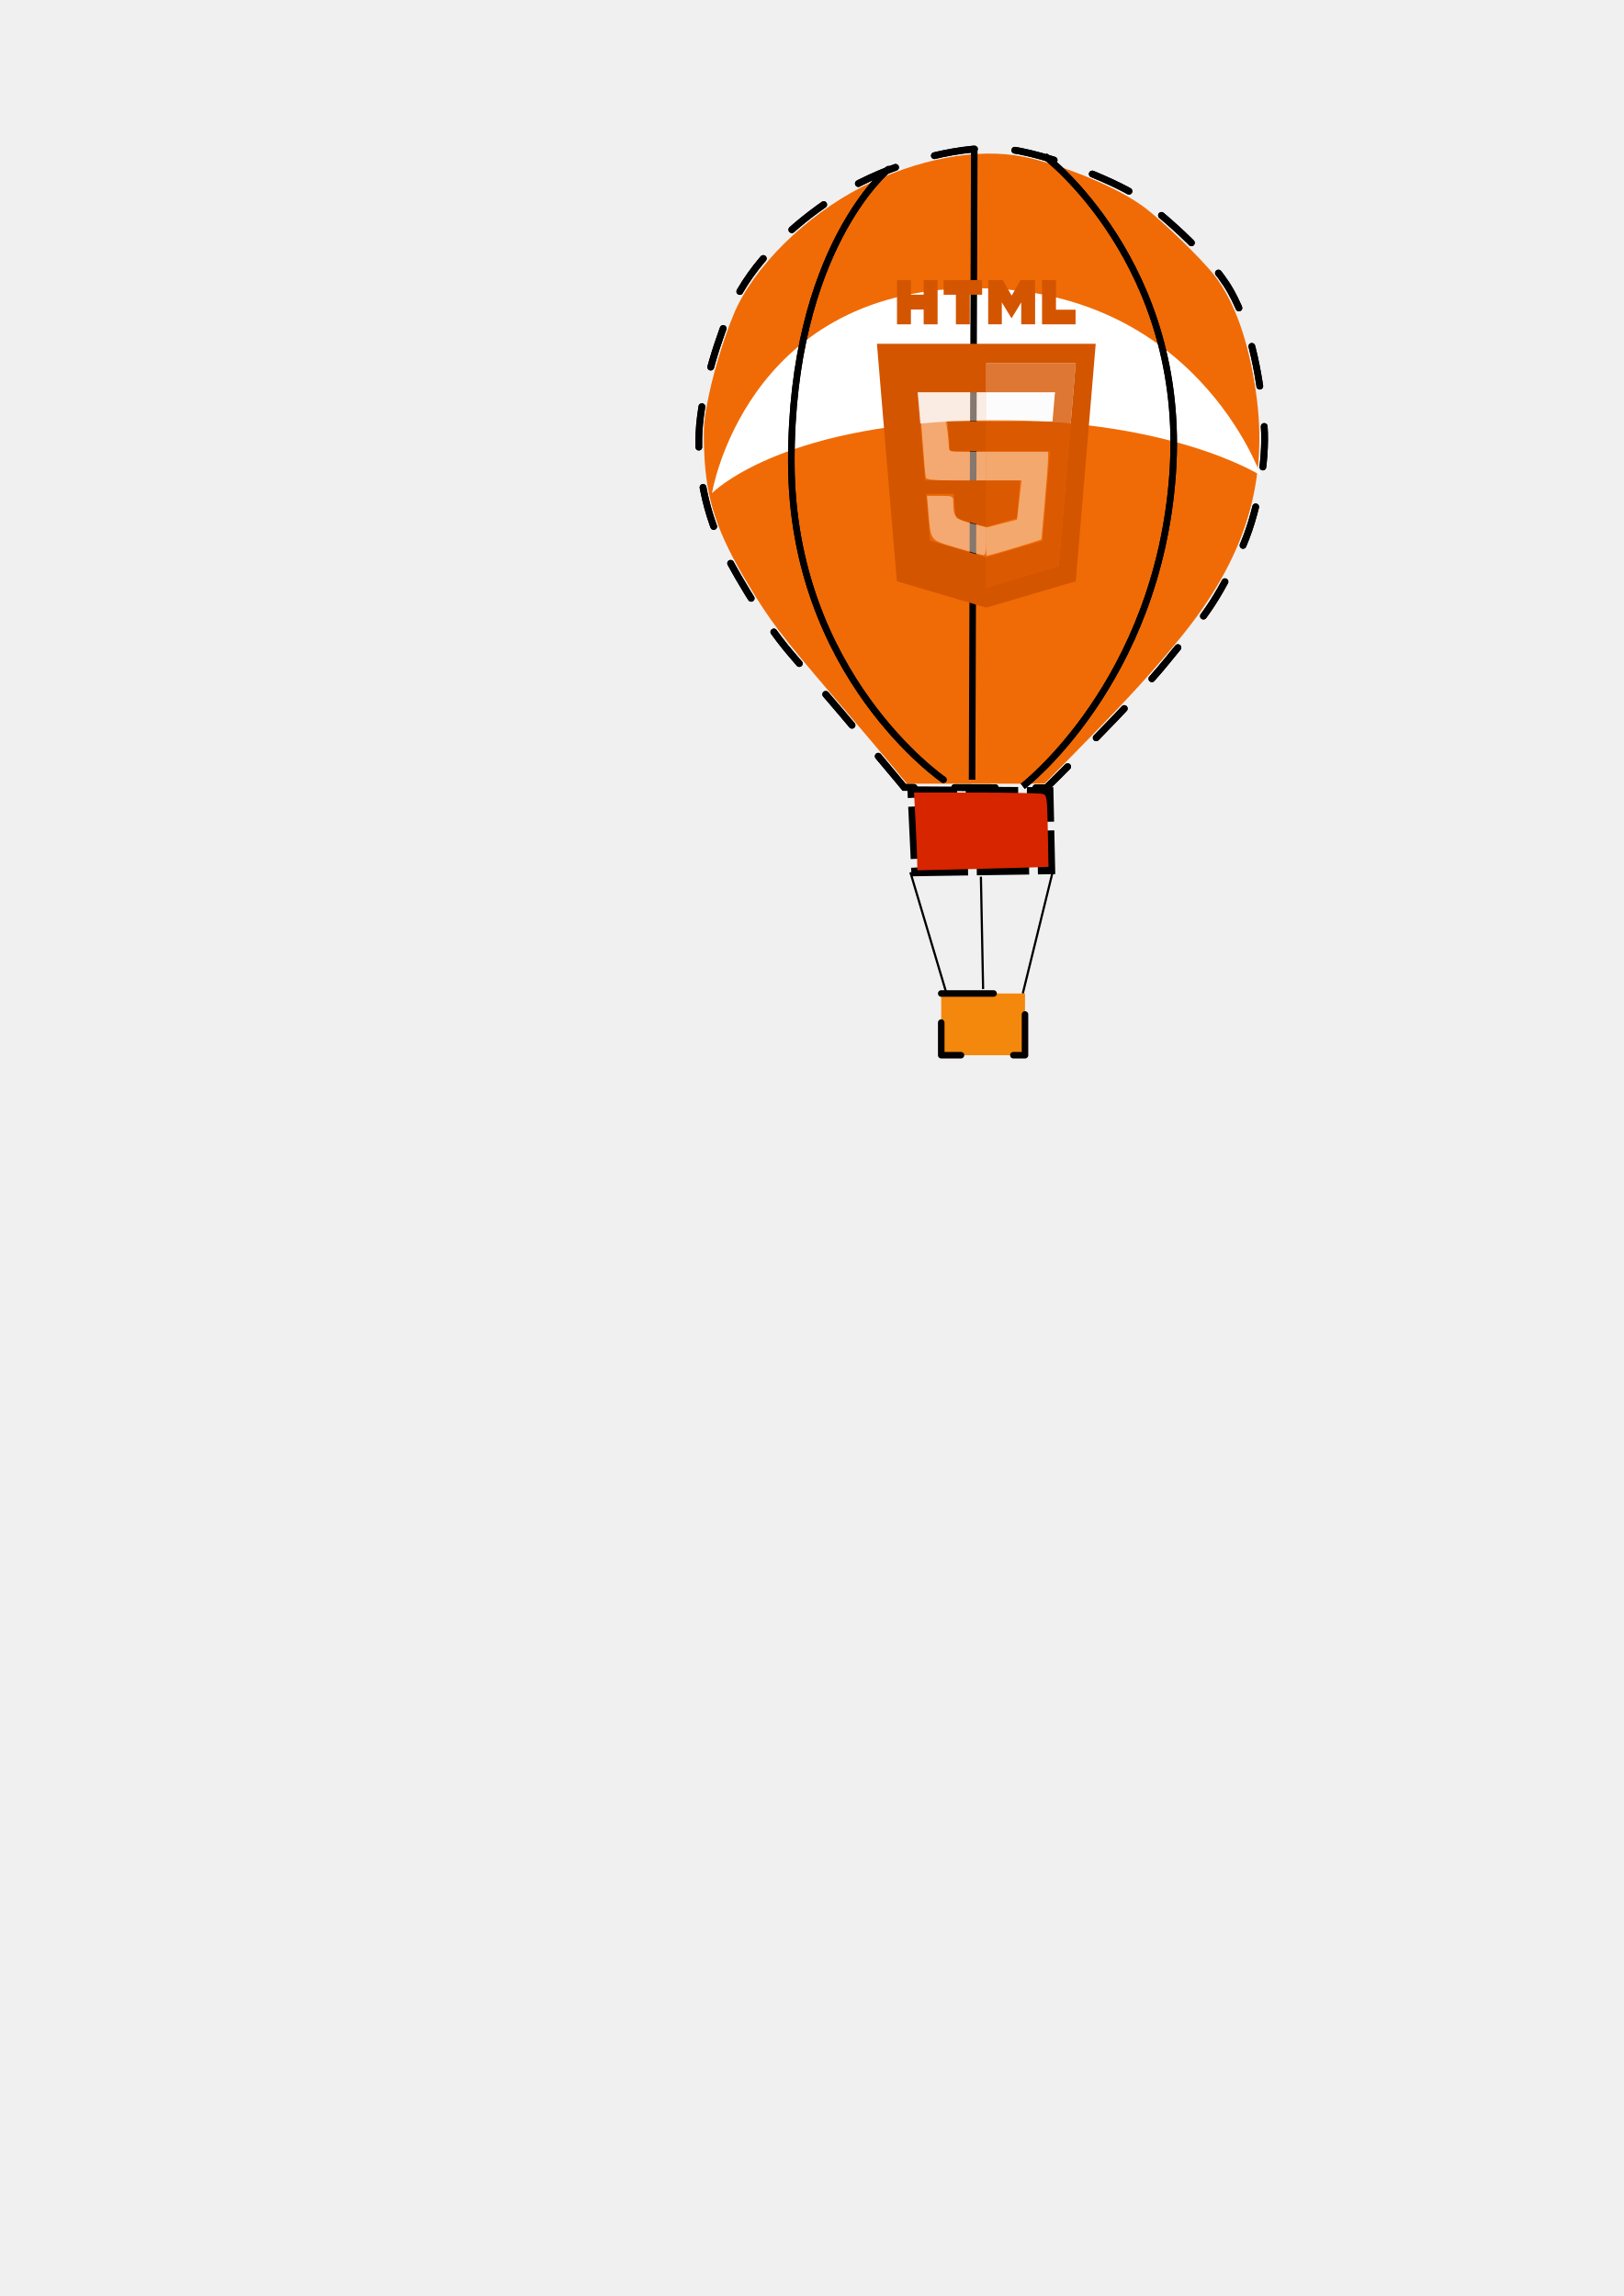
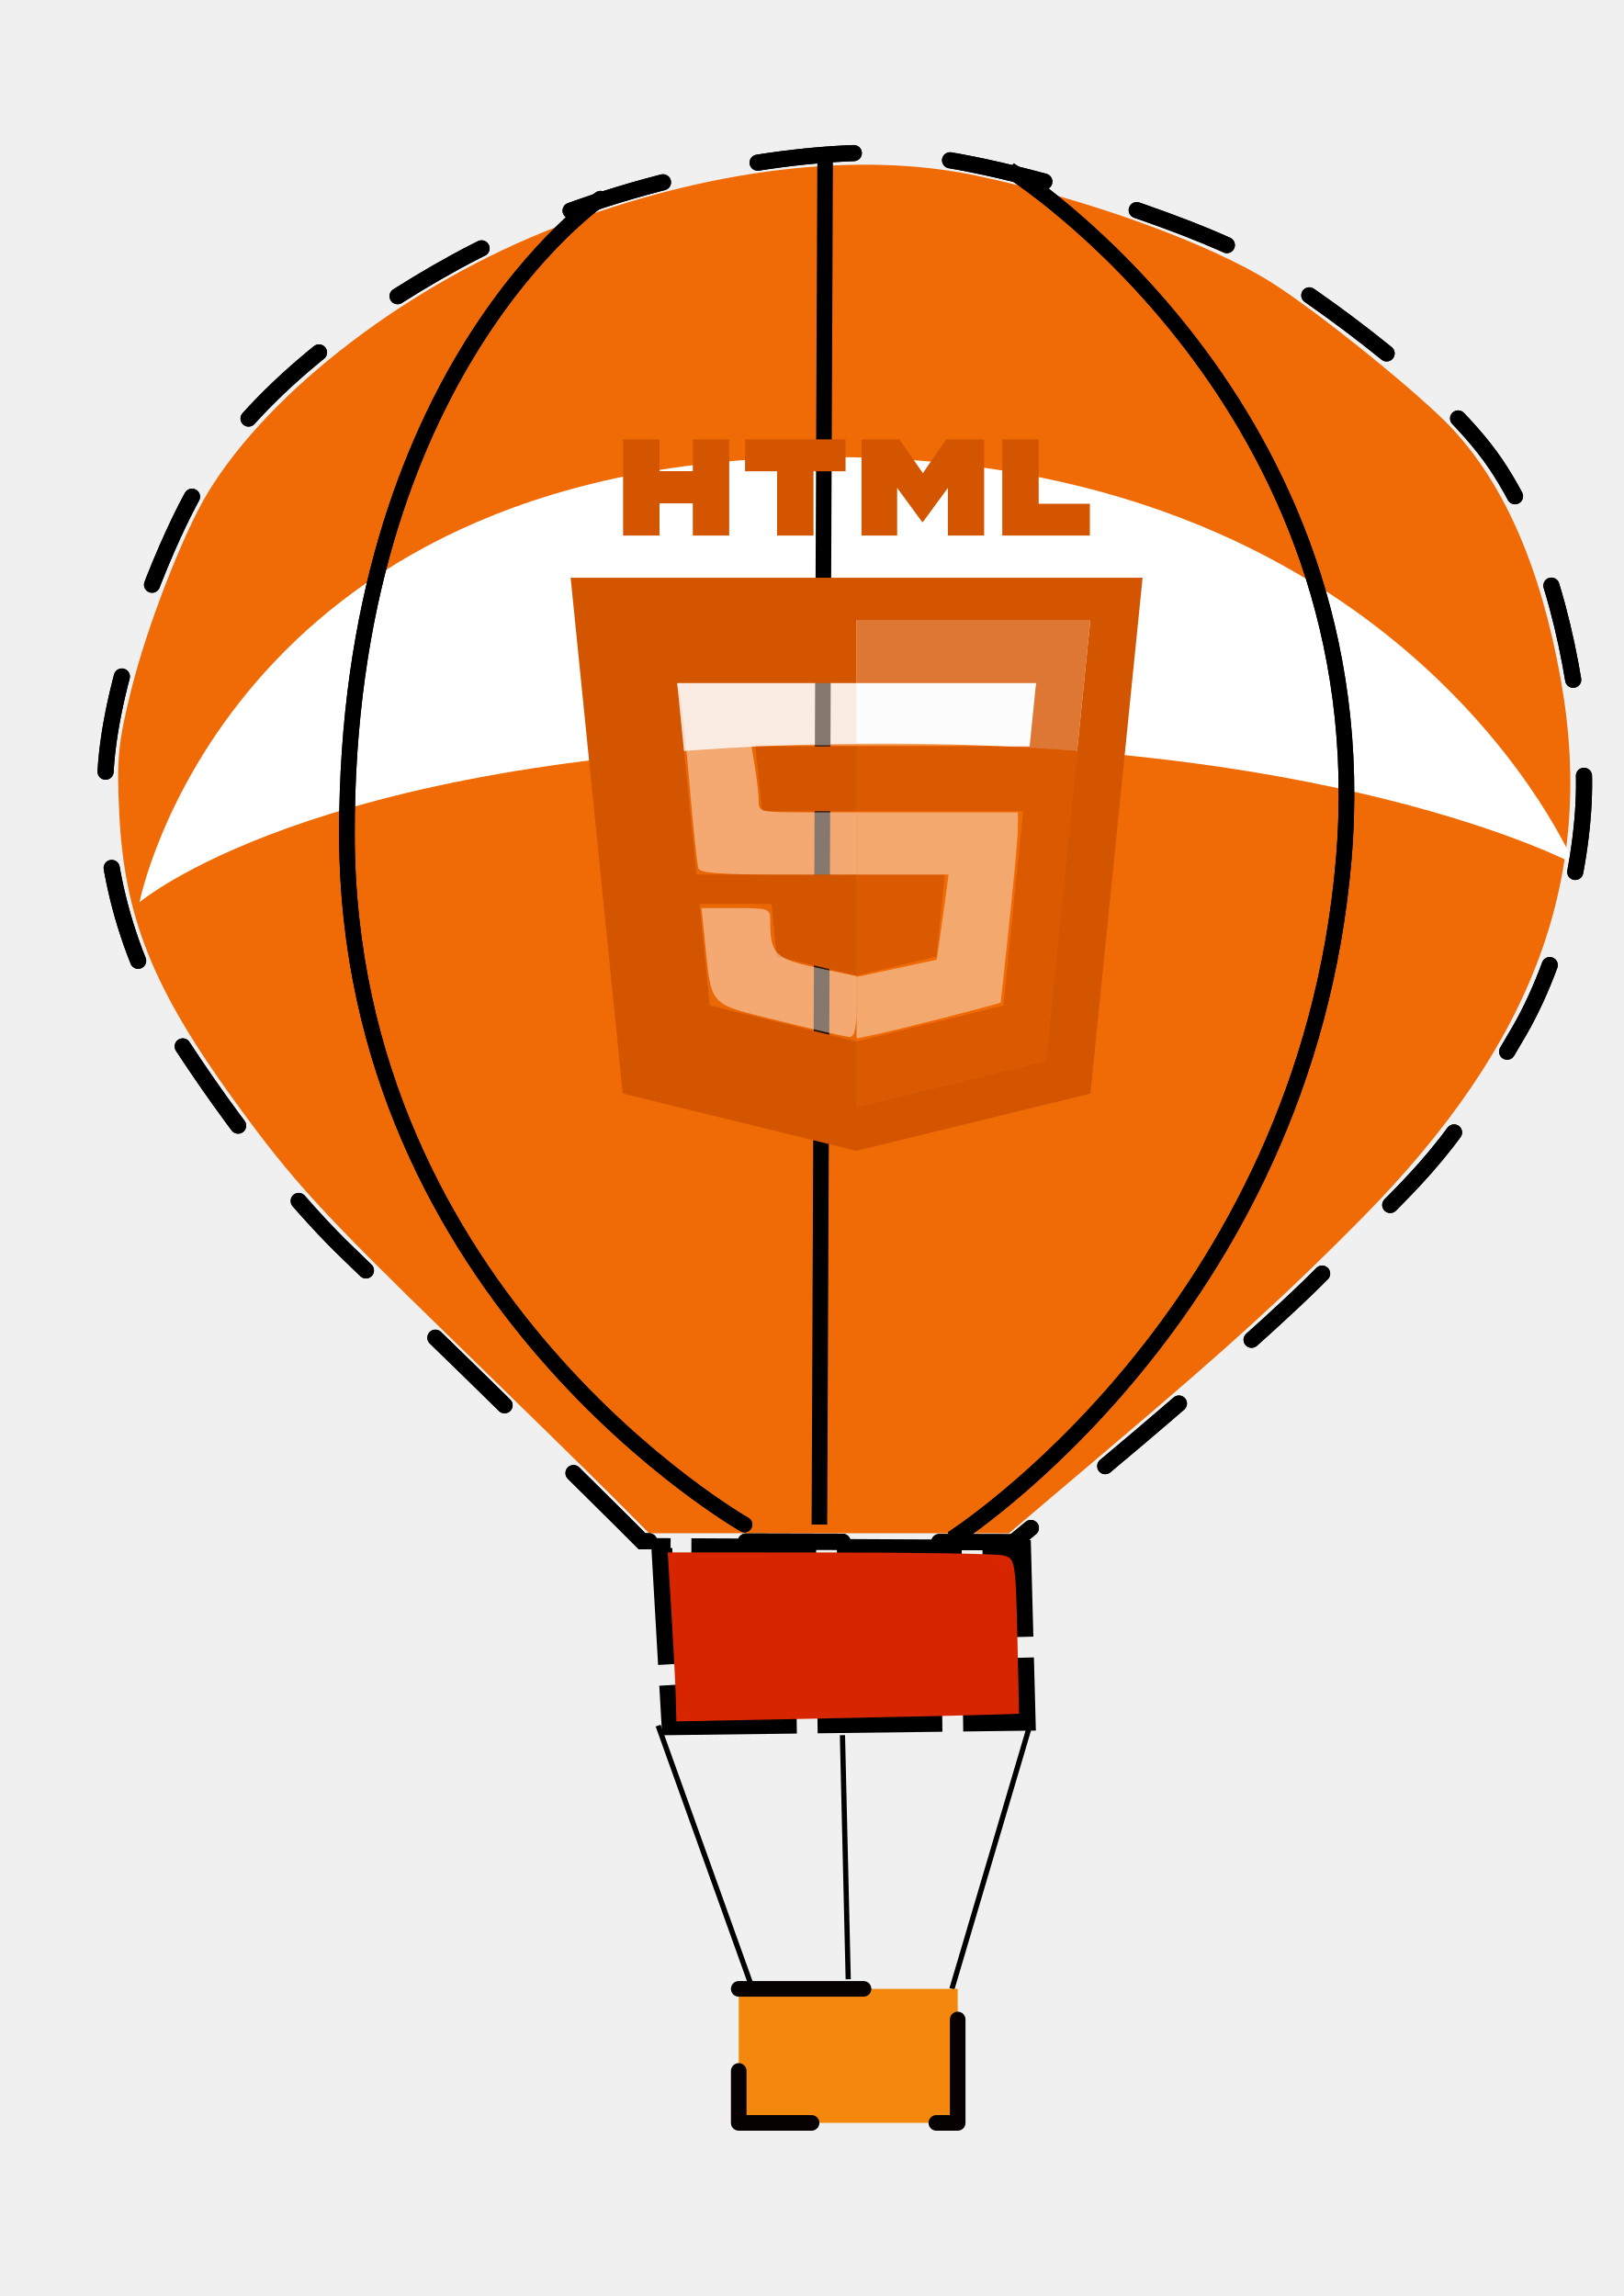
<svg xmlns="http://www.w3.org/2000/svg" xmlns:ns1="http://www.openswatchbook.org/uri/2009/osb" width="210mm" height="297mm" viewBox="0 0 744.094 1052.362" id="svg2" version="1.1">
  <defs id="defs4">
    <linearGradient id="linearGradient4258" ns1:paint="solid">
      <stop style="stop-color:#000000;stop-opacity:1;" offset="0" id="stop4260" />
    </linearGradient>
  </defs>
  <g id="layer1" style="display:inline">
-     <path style="fill:none;fill-rule:evenodd;stroke:#000000;stroke-width:4;stroke-linecap:butt;stroke-linejoin:miter;stroke-miterlimit:4;stroke-dasharray:24, 4;stroke-dashoffset:0;stroke-opacity:1" d="m 419.626,399.619 61.93,-0.929 -0.793,-35.883 -62.91,-0.37 z" id="path3340" />
-     <path style="fill:#d72500;fill-opacity:1;stroke:none;stroke-width:4;stroke-linejoin:round;stroke-miterlimit:4;stroke-dasharray:24, 4;stroke-dashoffset:0;stroke-opacity:0.914" d="m 420.296,393.964 c -0.055,-2.724 -0.396,-10.749 -0.758,-17.833 l -0.657,-12.881 28.284,0.015 c 15.556,0.008 29.276,0.281 30.489,0.606 2.133,0.572 2.215,1.12 2.525,16.906 0.176,8.973 0.313,16.399 0.303,16.501 -0.01,0.102 -13.533,0.513 -30.052,0.912 l -30.034,0.725 -0.101,-4.952 z" id="path4144" />
-     <path style="fill:none;fill-rule:evenodd;stroke:#000000;stroke-width:1px;stroke-linecap:butt;stroke-linejoin:miter;stroke-opacity:1" d="m 482.853,397.783 -14.142,57.579" id="path4246" />
-     <path style="fill:none;fill-rule:evenodd;stroke:#000000;stroke-width:1.004px;stroke-linecap:butt;stroke-linejoin:miter;stroke-opacity:1" d="m 417.203,399.809 17.153,57.567" id="path4248" />
-     <path style="fill:none;fill-rule:evenodd;stroke:#000000;stroke-width:1px;stroke-linecap:butt;stroke-linejoin:miter;stroke-opacity:1" d="m 449.518,401.824 1.01,51.518" id="path4250" />
-     <rect style="fill:#f3880c;fill-opacity:1;stroke:#060202;stroke-width:3;stroke-linecap:round;stroke-linejoin:round;stroke-miterlimit:4;stroke-dasharray:24, 24;stroke-dashoffset:0;stroke-opacity:1" id="rect4252" width="38.386" height="28.284" x="431.335" y="455.362" />
+     <path style="fill:none;fill-rule:evenodd;stroke:#000000;stroke-width:9.531;stroke-linecap:butt;stroke-linejoin:miter;stroke-miterlimit:4;stroke-dasharray:57.184, 9.531;stroke-dashoffset:0;stroke-opacity:1" d="m 307.934,790.52 161.881,-2.018 -2.074,-77.933 -164.444,-0.803 z" id="path3340" />
+     <path style="fill:#d72500;fill-opacity:1;stroke:none;stroke-width:4;stroke-linejoin:round;stroke-miterlimit:4;stroke-dasharray:24, 4;stroke-dashoffset:0;stroke-opacity:0.914" d="m 309.685,778.237 c -0.145,-5.916 -1.036,-23.344 -1.98,-38.731 l -1.717,-27.975 73.934,0.033 c 40.664,0.017 76.527,0.611 79.697,1.317 5.576,1.243 5.79,2.432 6.601,36.718 0.461,19.489 0.817,35.616 0.792,35.838 -0.026,0.222 -35.375,1.113 -78.555,1.98 l -78.508,1.575 -0.263,-10.755 z" id="path4144" />
+     <path style="fill:none;fill-rule:evenodd;stroke:#000000;stroke-width:2.383px;stroke-linecap:butt;stroke-linejoin:miter;stroke-opacity:1" d="M 473.207,786.532 436.24,911.585" id="path4246" />
+     <path style="fill:none;fill-rule:evenodd;stroke:#000000;stroke-width:2.392px;stroke-linecap:butt;stroke-linejoin:miter;stroke-opacity:1" d="m 301.601,790.932 44.836,125.029" id="path4248" />
+     <path style="fill:none;fill-rule:evenodd;stroke:#000000;stroke-width:2.383px;stroke-linecap:butt;stroke-linejoin:miter;stroke-opacity:1" d="m 386.071,795.308 2.64,111.89" id="path4250" />
+     <rect style="fill:#f3880c;fill-opacity:1;stroke:#060202;stroke-width:7.148;stroke-linecap:round;stroke-linejoin:round;stroke-miterlimit:4;stroke-dasharray:57.184, 57.184;stroke-dashoffset:0;stroke-opacity:1" id="rect4252" width="100.339" height="61.43" x="338.542" y="911.585" />
  </g>
  <g id="layer2" style="display:inline">
-     <path style="display:inline;fill:#f06b06;fill-opacity:1;stroke:none;stroke-width:3.131;stroke-linejoin:round;stroke-miterlimit:4;stroke-dasharray:none;stroke-dashoffset:0;stroke-opacity:1" d="m 409.168,351.415 c -3.547,-4.289 -16.165,-19.176 -28.039,-33.082 -23.276,-27.26 -28.067,-33.575 -38.156,-50.294 -14.36,-23.797 -19.369,-38.849 -20.248,-60.854 -0.458,-11.451 -0.193,-14.751 2.065,-25.78 2.74,-13.381 9.104,-33.138 13.457,-41.775 10.941,-21.712 35.589,-44.305 61.277,-56.167 26.427,-12.204 52.687,-16.041 73.523,-10.744 19.536,4.967 40.949,14.332 51.9,22.699 8.299,6.341 26.036,23.636 31.51,30.725 9.215,11.934 15.521,29.499 19,52.93 6.164,41.507 -4.617,76.735 -34.726,113.471 -13.072,15.95 -22.973,26.822 -43.45,47.717 l -18.575,18.953 -31.544,0 -31.544,0 -6.449,-7.797 z" id="path4142" />
-     <path style="display:inline;fill:#ffffff;fill-rule:evenodd;stroke:none;stroke-width:1px;stroke-linecap:butt;stroke-linejoin:miter;stroke-opacity:1" d="m 326.279,226.057 c 0,0 29.911,-30.86 119.198,-33.335 89.287,-2.475 132.33,25.254 132.33,25.254 0,0 -30.196,-87.294 -133.34,-85.863 -103.144,1.431 -118.188,93.944 -118.188,93.944 z" id="path4255" />
+     <path style="display:inline;fill:#f06b06;fill-opacity:1;stroke:none;stroke-width:3.131;stroke-linejoin:round;stroke-miterlimit:4;stroke-dasharray:none;stroke-dashoffset:0;stroke-opacity:1" d="M 280.598,685.826 C 271.326,676.512 238.345,644.179 207.306,613.975 146.464,554.77 133.94,541.054 107.568,504.743 70.03,453.059 56.938,420.368 54.64,372.577 53.444,347.706 54.135,340.54 60.039,316.585 67.201,287.524 83.837,244.614 95.215,225.855 123.813,178.7 188.242,129.631 255.389,103.867 324.468,77.362 393.112,69.027 447.575,80.532 c 51.066,10.787 107.039,31.128 135.664,49.3 21.693,13.772 68.056,51.334 82.365,66.73 24.089,25.919 40.57,64.067 49.666,114.956 16.112,90.148 -12.068,166.657 -90.772,246.444 -34.17,34.641 -60.05,58.255 -113.577,103.635 l -48.553,41.163 -82.456,0 -82.456,0 -16.858,-16.935 z" id="path4142" />
+     <path style="display:inline;fill:#ffffff;fill-rule:evenodd;stroke:none;stroke-width:1px;stroke-linecap:butt;stroke-linejoin:miter;stroke-opacity:1" d="m 63.931,413.566 c 0,0 78.185,-67.023 311.578,-72.399 233.393,-5.376 345.904,54.848 345.904,54.848 0,0 -78.93,-189.592 -348.545,-186.483 -269.615,3.109 -308.937,204.034 -308.937,204.034 z" id="path4255" />
  </g>
  <g id="layer3">
-     <path style="fill:none;fill-rule:evenodd;stroke:#000000;stroke-width:3.1;stroke-linecap:round;stroke-linejoin:miter;stroke-miterlimit:4;stroke-dasharray:18.6, 18.6;stroke-opacity:1;stroke-dashoffset:0" d="m 414.39,360.899 c 0,0 -19.909,-24.105 -51.922,-61.234 -6.137,-7.118 -16.724,-21.379 -28.495,-42.972 -11.771,-21.593 -14.307,-43.442 -13.649,-58.09 0.938,-20.855 10.199,-47.109 14.977,-57.743 9.385,-20.886 28.292,-38.013 46.431,-49.979 20.952,-13.821 49.963,-22.689 72.523,-23.021 20.862,-0.307 58.152,16.094 66.201,21.627 8.049,5.532 33.82,26.578 43.625,44.143 9.805,17.565 13.786,41.612 15.255,61.617 1.184,16.122 -2.971,40.925 -11.167,57.995 -13.642,28.411 -18.78,31.512 -33.384,49.733 -14.604,18.22 -55.266,58.127 -55.266,58.127 z" id="path3336" />
-     <path style="fill:none;fill-rule:evenodd;stroke:#000000;stroke-width:3;stroke-linecap:butt;stroke-linejoin:miter;stroke-opacity:1;stroke-miterlimit:4;stroke-dasharray:none" d="m 468.711,360.408 c 0,0 61.963,-47.389 68.69,-143.442 6.727,-96.053 -58.589,-145.462 -58.589,-145.462" id="path4240" />
-     <path style="fill:none;fill-rule:evenodd;stroke:#000000;stroke-width:3;stroke-linecap:round;stroke-linejoin:round;stroke-opacity:1;stroke-miterlimit:4;stroke-dasharray:none" d="m 407.091,77.565 c 0,0 -44.628,36.507 -44.447,134.35 0.181,97.843 69.701,145.462 69.701,145.462" id="path4242" />
-     <path style="fill:none;fill-rule:evenodd;stroke:#000000;stroke-width:3;stroke-linecap:butt;stroke-linejoin:miter;stroke-opacity:1;stroke-miterlimit:4;stroke-dasharray:none" d="m 446.487,67.463 -0.51,146.484 -0.5,143.429" id="path4244" />
-     <path id="path4283" d="m 414.39,360.899 c 0,0 -19.909,-24.105 -51.922,-61.234 -6.137,-7.118 -16.724,-21.379 -28.495,-42.972 -11.771,-21.593 -14.307,-43.442 -13.649,-58.09 0.938,-20.855 10.199,-47.109 14.977,-57.743 9.385,-20.886 28.292,-38.013 46.431,-49.979 20.952,-13.821 49.963,-22.689 72.523,-23.021 20.862,-0.307 58.152,16.094 66.201,21.627 8.049,5.532 33.82,26.578 43.625,44.143 9.805,17.565 13.786,41.612 15.255,61.617 1.184,16.122 -2.971,40.925 -11.167,57.995 -13.642,28.411 -18.78,31.512 -33.384,49.733 -14.604,18.22 -55.266,58.127 -55.266,58.127 z" style="fill:none;fill-rule:evenodd;stroke:#000000;stroke-width:3.1;stroke-linecap:round;stroke-linejoin:miter;stroke-miterlimit:4;stroke-dasharray:18.6, 18.6;stroke-opacity:1;stroke-dashoffset:0" />
-     <path id="path4285" d="m 468.711,360.408 c 0,0 61.963,-47.389 68.69,-143.442 6.727,-96.053 -58.589,-145.462 -58.589,-145.462" style="fill:none;fill-rule:evenodd;stroke:#000000;stroke-width:3;stroke-linecap:butt;stroke-linejoin:miter;stroke-opacity:1;stroke-miterlimit:4;stroke-dasharray:none" />
-     <path id="path4287" d="m 407.091,77.565 c 0,0 -44.628,36.507 -44.447,134.35 0.181,97.843 69.701,145.462 69.701,145.462" style="fill:none;fill-rule:evenodd;stroke:#000000;stroke-width:3;stroke-linecap:round;stroke-linejoin:round;stroke-opacity:1;stroke-miterlimit:4;stroke-dasharray:none" />
+     <path style="fill:none;fill-rule:evenodd;stroke:#000000;stroke-width:7.386;stroke-linecap:round;stroke-linejoin:miter;stroke-miterlimit:4;stroke-dasharray:44.318, 44.318;stroke-dashoffset:0;stroke-opacity:1" d="m 294.247,706.424 c 0,0 -52.041,-52.353 -135.721,-132.993 C 142.485,557.973 114.812,527 84.043,480.103 53.273,433.206 46.644,385.754 48.366,353.941 50.818,308.647 75.025,251.627 87.516,228.53 112.049,183.168 161.47,145.971 208.884,119.983 263.651,89.965 339.484,70.704 398.455,69.984 c 54.532,-0.666 152.007,34.955 173.047,46.97 21.04,12.015 88.404,57.723 114.033,95.873 25.629,38.15 36.037,90.375 39.876,133.825 3.094,35.016 -7.765,88.884 -29.189,125.957 -35.659,61.704 -49.09,68.441 -87.265,108.013 -38.175,39.572 -144.463,126.244 -144.463,126.244 z" id="path3336" />
+     <path style="fill:none;fill-rule:evenodd;stroke:#000000;stroke-width:7.148;stroke-linecap:butt;stroke-linejoin:miter;stroke-miterlimit:4;stroke-dasharray:none;stroke-opacity:1" d="m 436.24,705.357 c 0,0 161.968,-102.922 179.553,-311.536 C 633.378,185.207 462.645,77.897 462.645,77.897" id="path4240" />
+     <path style="fill:none;fill-rule:evenodd;stroke:#000000;stroke-width:7.148;stroke-linecap:round;stroke-linejoin:round;stroke-miterlimit:4;stroke-dasharray:none;stroke-opacity:1" d="m 275.17,91.061 c 0,0 -116.655,79.288 -116.182,291.791 0.473,212.502 182.194,315.924 182.194,315.924" id="path4242" />
+     <path style="fill:none;fill-rule:evenodd;stroke:#000000;stroke-width:7.148;stroke-linecap:butt;stroke-linejoin:miter;stroke-miterlimit:4;stroke-dasharray:none;stroke-opacity:1" d="m 378.149,69.122 -1.334,318.144 -1.306,311.509" id="path4244" />
+     <path id="path4283" d="m 294.247,706.424 c 0,0 -52.041,-52.353 -135.721,-132.993 C 142.485,557.973 114.812,527 84.043,480.103 53.273,433.206 46.644,385.754 48.366,353.941 50.818,308.647 75.025,251.627 87.516,228.53 112.049,183.168 161.47,145.971 208.884,119.983 263.651,89.965 339.484,70.704 398.455,69.984 c 54.532,-0.666 152.007,34.955 173.047,46.97 21.04,12.015 88.404,57.723 114.033,95.873 25.629,38.15 36.037,90.375 39.876,133.825 3.094,35.016 -7.765,88.884 -29.189,125.957 -35.659,61.704 -49.09,68.441 -87.265,108.013 -38.175,39.572 -144.463,126.244 -144.463,126.244 z" style="fill:none;fill-rule:evenodd;stroke:#000000;stroke-width:7.386;stroke-linecap:round;stroke-linejoin:miter;stroke-miterlimit:4;stroke-dasharray:44.318, 44.318;stroke-dashoffset:0;stroke-opacity:1" />
+     <path id="path4285" d="m 436.24,705.357 c 0,0 161.968,-102.922 179.553,-311.536 C 633.378,185.207 462.645,77.897 462.645,77.897" style="fill:none;fill-rule:evenodd;stroke:#000000;stroke-width:7.148;stroke-linecap:butt;stroke-linejoin:miter;stroke-miterlimit:4;stroke-dasharray:none;stroke-opacity:1" />
+     <path id="path4287" d="m 275.17,91.061 c 0,0 -116.655,79.288 -116.182,291.791 0.473,212.502 182.194,315.924 182.194,315.924" style="fill:none;fill-rule:evenodd;stroke:#000000;stroke-width:7.148;stroke-linecap:round;stroke-linejoin:round;stroke-miterlimit:4;stroke-dasharray:none;stroke-opacity:1" />
  </g>
  <g id="layer4">
-     <g id="g7662" transform="matrix(0.2996582,0,0,0.3185302,375.2872,121.8922)" style="display:inline;fill:#d45500">
+     <g id="g7662" transform="matrix(0.7832919,0,0,0.6918047,192.0351,187.3336)" style="display:inline;fill:#d45500">
      <g id="g7664" style="fill:#d45500">
        <path id="path7666" d="m 119.387,20.312 21.298,0 0,21.045 19.485,0 0,-21.045 21.303,0 0,63.727 -21.303,0 0,-21.339 -19.485,0 0,21.338 -21.298,0 0,-63.726 z" style="fill:#d45500" />
        <path id="path7668" d="m 209.482,41.444 -18.754,0 0,-21.132 58.812,0 0,21.133 -18.759,0 0,42.594 -21.3,0 0,-42.595 z" style="fill:#d45500" />
        <path id="path7670" d="m 258.879,20.312 22.21,0 13.661,22.392 13.648,-22.392 22.219,0 0,63.727 -21.212,0 0,-31.586 -14.655,22.658 -0.366,0 -14.665,-22.658 0,31.585 -20.84,0 0,-63.726 z" style="fill:#d45500" />
        <path id="path7672" d="m 341.219,20.312 21.308,0 0,42.664 29.955,0 0,21.062 -51.263,0 0,-63.726 z" style="fill:#d45500" />
      </g>
      <path id="path7674" d="m 200.662,266.676 55.338,0 0,-42.92 -59.169,0 3.831,42.92 z M 88.686,111.982 l 30.47,341.74 136.762,37.966 136.891,-37.948 30.507,-341.758 -334.63,0 z M 366.694,431.981 256,462.668 l 0,-43.494 -0.067,0.02 -85.858,-23.835 -6.004,-67.298 42.075,0 3.116,34.914 46.68,12.607 0.059,-0.019 0,-66.973 -93.669,0 -11.306,-126.749 104.974,0 0,-41.914 136.766,0 -26.072,292.054 z" style="fill:#d45500" />
      <path id="path7676" d="m 307.592,308.59 -51.592,0 0,66.974 46.728,-12.613 4.864,-54.361 z M 256,139.927 l 0,41.914 104.975,0 -3.754,41.915 -101.221,0 0,42.92 97.406,0 -11.499,128.683 -85.907,23.815 0,43.494 110.694,-30.687 26.071,-292.055 -136.765,0 z" style="opacity:0.8;fill:#d45500" />
      <g id="g7678" style="opacity:0.2;fill:#d45500">
-         <polygon id="polygon7680" points="200.662,266.676 196.831,223.756 256,223.756 256,181.841 151.025,181.841 162.331,308.59 256,308.59 256,266.676 " style="fill:#d45500" />
-         <polygon id="polygon7682" points="170.074,395.358 255.933,419.193 256,419.174 256,375.563 255.941,375.582 209.262,362.975 206.146,328.061 164.07,328.061 " style="fill:#d45500" />
+         <polygon id="polygon7680" points="256,223.756 256,181.841 151.025,181.841 162.331,308.59 256,308.59 256,266.676 200.662,266.676 196.831,223.756 " style="fill:#d45500" />
+         <polygon id="polygon7682" points="256,419.174 256,375.563 255.941,375.582 209.262,362.975 206.146,328.061 164.07,328.061 170.074,395.358 255.933,419.193 " style="fill:#d45500" />
      </g>
    </g>
-     <path style="fill:#ffffff;fill-opacity:0.431;stroke:none;stroke-width:6;stroke-linecap:round;stroke-linejoin:round;stroke-miterlimit:4;stroke-dasharray:18, 18;stroke-dashoffset:0;stroke-opacity:1" d="m 424.27,218.942 c -0.216,-0.694 -0.908,-8.536 -1.538,-17.425 -0.63,-8.889 -1.385,-17.413 -1.677,-18.94 l -0.531,-2.778 15.738,0 15.738,0 0,6.566 0,6.566 -9.229,0 -9.229,0 0.642,4.687 c 0.353,2.578 0.642,5.76 0.642,7.071 0,2.319 0.236,2.384 8.586,2.384 l 8.586,0 0,6.566 0,6.566 -13.669,0 c -10.052,0 -13.772,-0.334 -14.061,-1.263 z" id="path7712" />
-     <path style="fill:#f9f9f9;fill-opacity:0.431;stroke:none;stroke-width:6;stroke-linecap:round;stroke-linejoin:round;stroke-miterlimit:4;stroke-dasharray:18, 18;stroke-dashoffset:0;stroke-opacity:1" d="m 452,248.288 0,-6.481 7.026,-1.822 7.026,-1.822 0.502,-4.181 c 0.276,-2.299 0.742,-6.34 1.036,-8.979 l 0.534,-4.798 -8.062,0 -8.062,0 0,-6.566 0,-6.566 14.142,0 14.142,0 -0.013,3.283 c -0.007,1.806 -0.683,10.783 -1.503,19.951 -0.82,9.167 -1.496,16.762 -1.503,16.877 -0.015,0.256 -18.623,5.975 -22.488,6.912 l -2.778,0.674 0,-6.481 z" id="path7714" />
-     <path style="fill:#f9f9f9;fill-opacity:0.431;stroke:none;stroke-width:6;stroke-linecap:round;stroke-linejoin:round;stroke-miterlimit:4;stroke-dasharray:18, 18;stroke-dashoffset:0;stroke-opacity:1" d="m 452,186.364 0,-6.566 15.775,0 15.775,0 -0.609,2.273 c -0.335,1.25 -0.615,4.205 -0.623,6.566 l -0.014,4.293 -15.152,0 -15.152,0 0,-6.566 z" id="path7716" />
-     <path style="fill:#ffffff;fill-opacity:0.431;stroke:none;stroke-width:6;stroke-linecap:round;stroke-linejoin:round;stroke-miterlimit:4;stroke-dasharray:18, 18;stroke-dashoffset:0;stroke-opacity:1" d="m 438.385,251.079 c -12.588,-3.769 -11.766,-2.694 -12.996,-16.985 l -0.587,-6.819 6.023,0 c 5.666,0 6.023,0.142 6.023,2.399 0,7.309 0.763,8.259 8.173,10.181 l 6.979,1.81 0,6.442 c 0,4.52 -0.377,6.42 -1.263,6.367 -0.694,-0.041 -6.253,-1.569 -12.352,-3.395 z" id="path7718" />
+     <path style="fill:#ffffff;fill-opacity:0.431;stroke:none;stroke-width:6;stroke-linecap:round;stroke-linejoin:round;stroke-miterlimit:4;stroke-dasharray:18, 18;stroke-dashoffset:0;stroke-opacity:1" d="m 320.075,398.112 c -0.564,-1.508 -2.373,-18.539 -4.02,-37.845 -1.647,-19.306 -3.62,-37.818 -4.383,-41.136 l -1.388,-6.033 41.137,0 41.137,0 0,14.26 0,14.26 -24.123,0 -24.123,0 1.679,10.179 c 0.924,5.598 1.679,12.509 1.679,15.357 0,5.036 0.618,5.179 22.444,5.179 l 22.444,0 0,14.26 0,14.26 -35.729,0 c -26.277,0 -36.001,-0.726 -36.754,-2.742 z" id="path7712" />
+     <path style="fill:#f9f9f9;fill-opacity:0.431;stroke:none;stroke-width:6;stroke-linecap:round;stroke-linejoin:round;stroke-miterlimit:4;stroke-dasharray:18, 18;stroke-dashoffset:0;stroke-opacity:1" d="m 392.559,461.848 0,-14.075 18.366,-3.958 18.366,-3.958 1.313,-9.08 c 0.722,-4.994 1.941,-13.77 2.708,-19.501 l 1.395,-10.421 -21.073,0 -21.073,0 0,-14.26 0,-14.26 36.967,0 36.967,0 -0.033,7.13 c -0.018,3.922 -1.786,23.42 -3.928,43.33 -2.143,19.91 -3.91,36.404 -3.928,36.654 -0.04,0.555 -48.681,12.978 -58.783,15.013 l -7.261,1.463 0,-14.075 z" id="path7714" />
+     <path style="fill:#f9f9f9;fill-opacity:0.431;stroke:none;stroke-width:6;stroke-linecap:round;stroke-linejoin:round;stroke-miterlimit:4;stroke-dasharray:18, 18;stroke-dashoffset:0;stroke-opacity:1" d="m 392.559,327.358 0,-14.26 41.236,0 41.236,0 -1.592,4.936 c -0.876,2.715 -1.608,9.132 -1.628,14.26 l -0.036,9.324 -39.607,0 -39.607,0 0,-14.26 z" id="path7716" />
+     <path style="fill:#ffffff;fill-opacity:0.431;stroke:none;stroke-width:6;stroke-linecap:round;stroke-linejoin:round;stroke-miterlimit:4;stroke-dasharray:18, 18;stroke-dashoffset:0;stroke-opacity:1" d="m 356.969,467.911 c -32.905,-8.185 -30.756,-5.852 -33.971,-36.89 l -1.534,-14.809 15.744,0 c 14.812,0 15.744,0.308 15.744,5.211 0,15.874 1.993,17.937 21.365,22.112 l 18.243,3.931 0,13.991 c 0,9.817 -0.985,13.942 -3.301,13.828 -1.815,-0.09 -16.345,-3.408 -32.289,-7.374 z" id="path7718" />
  </g>
</svg>
